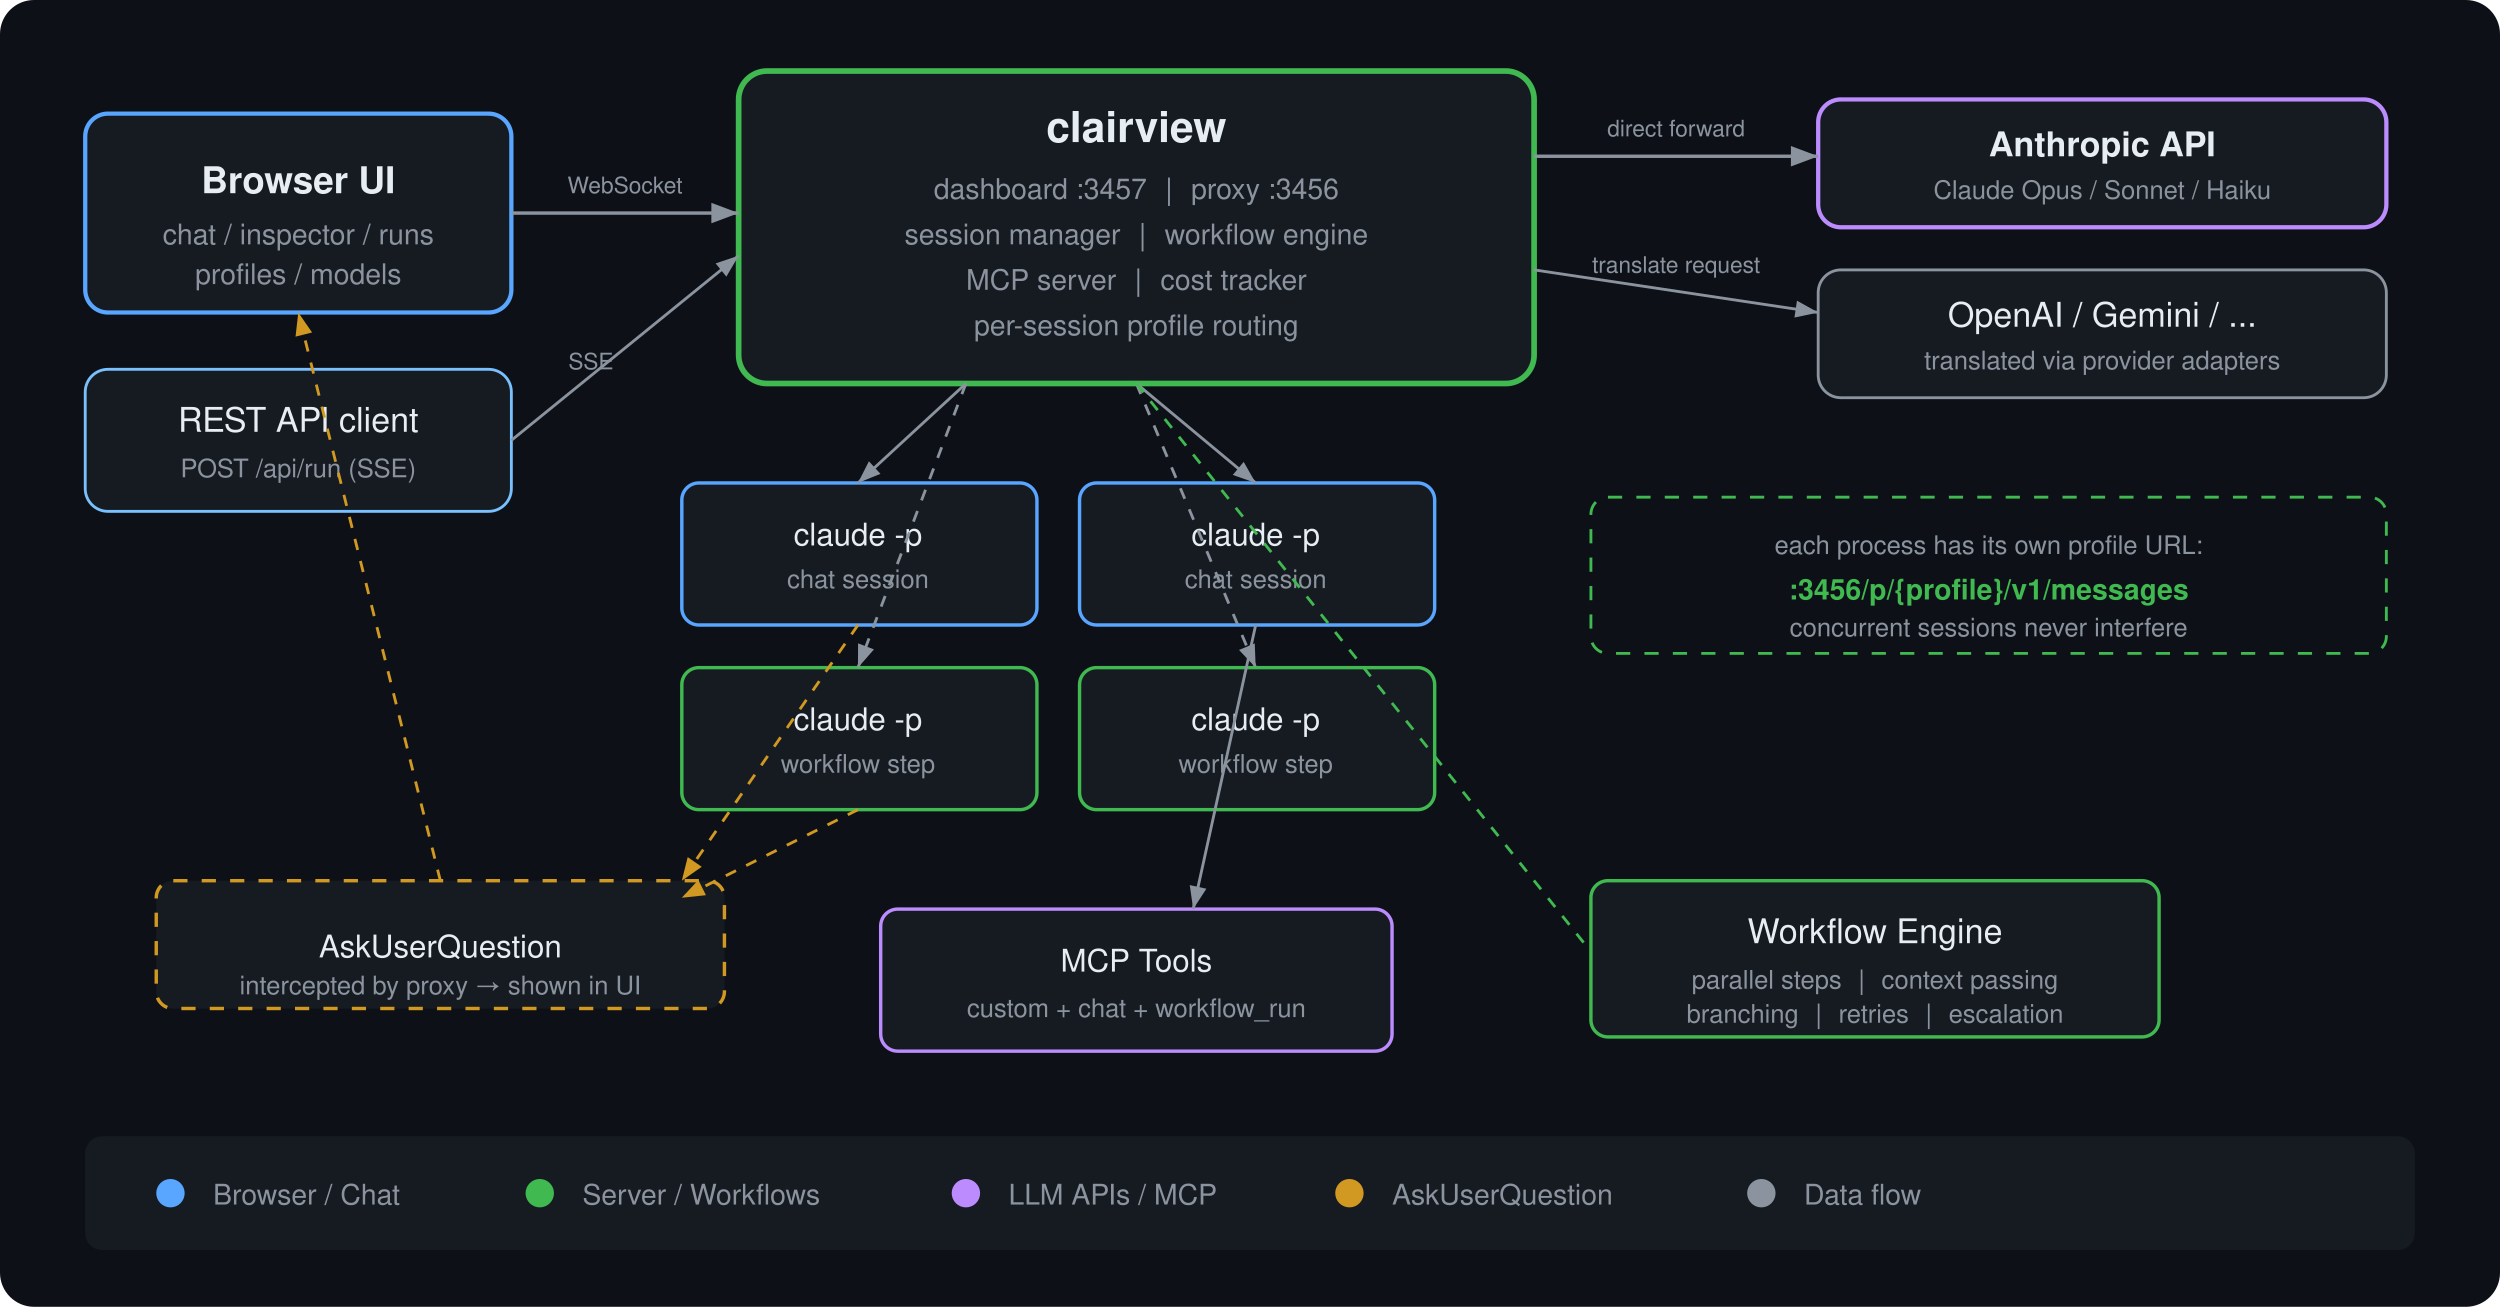
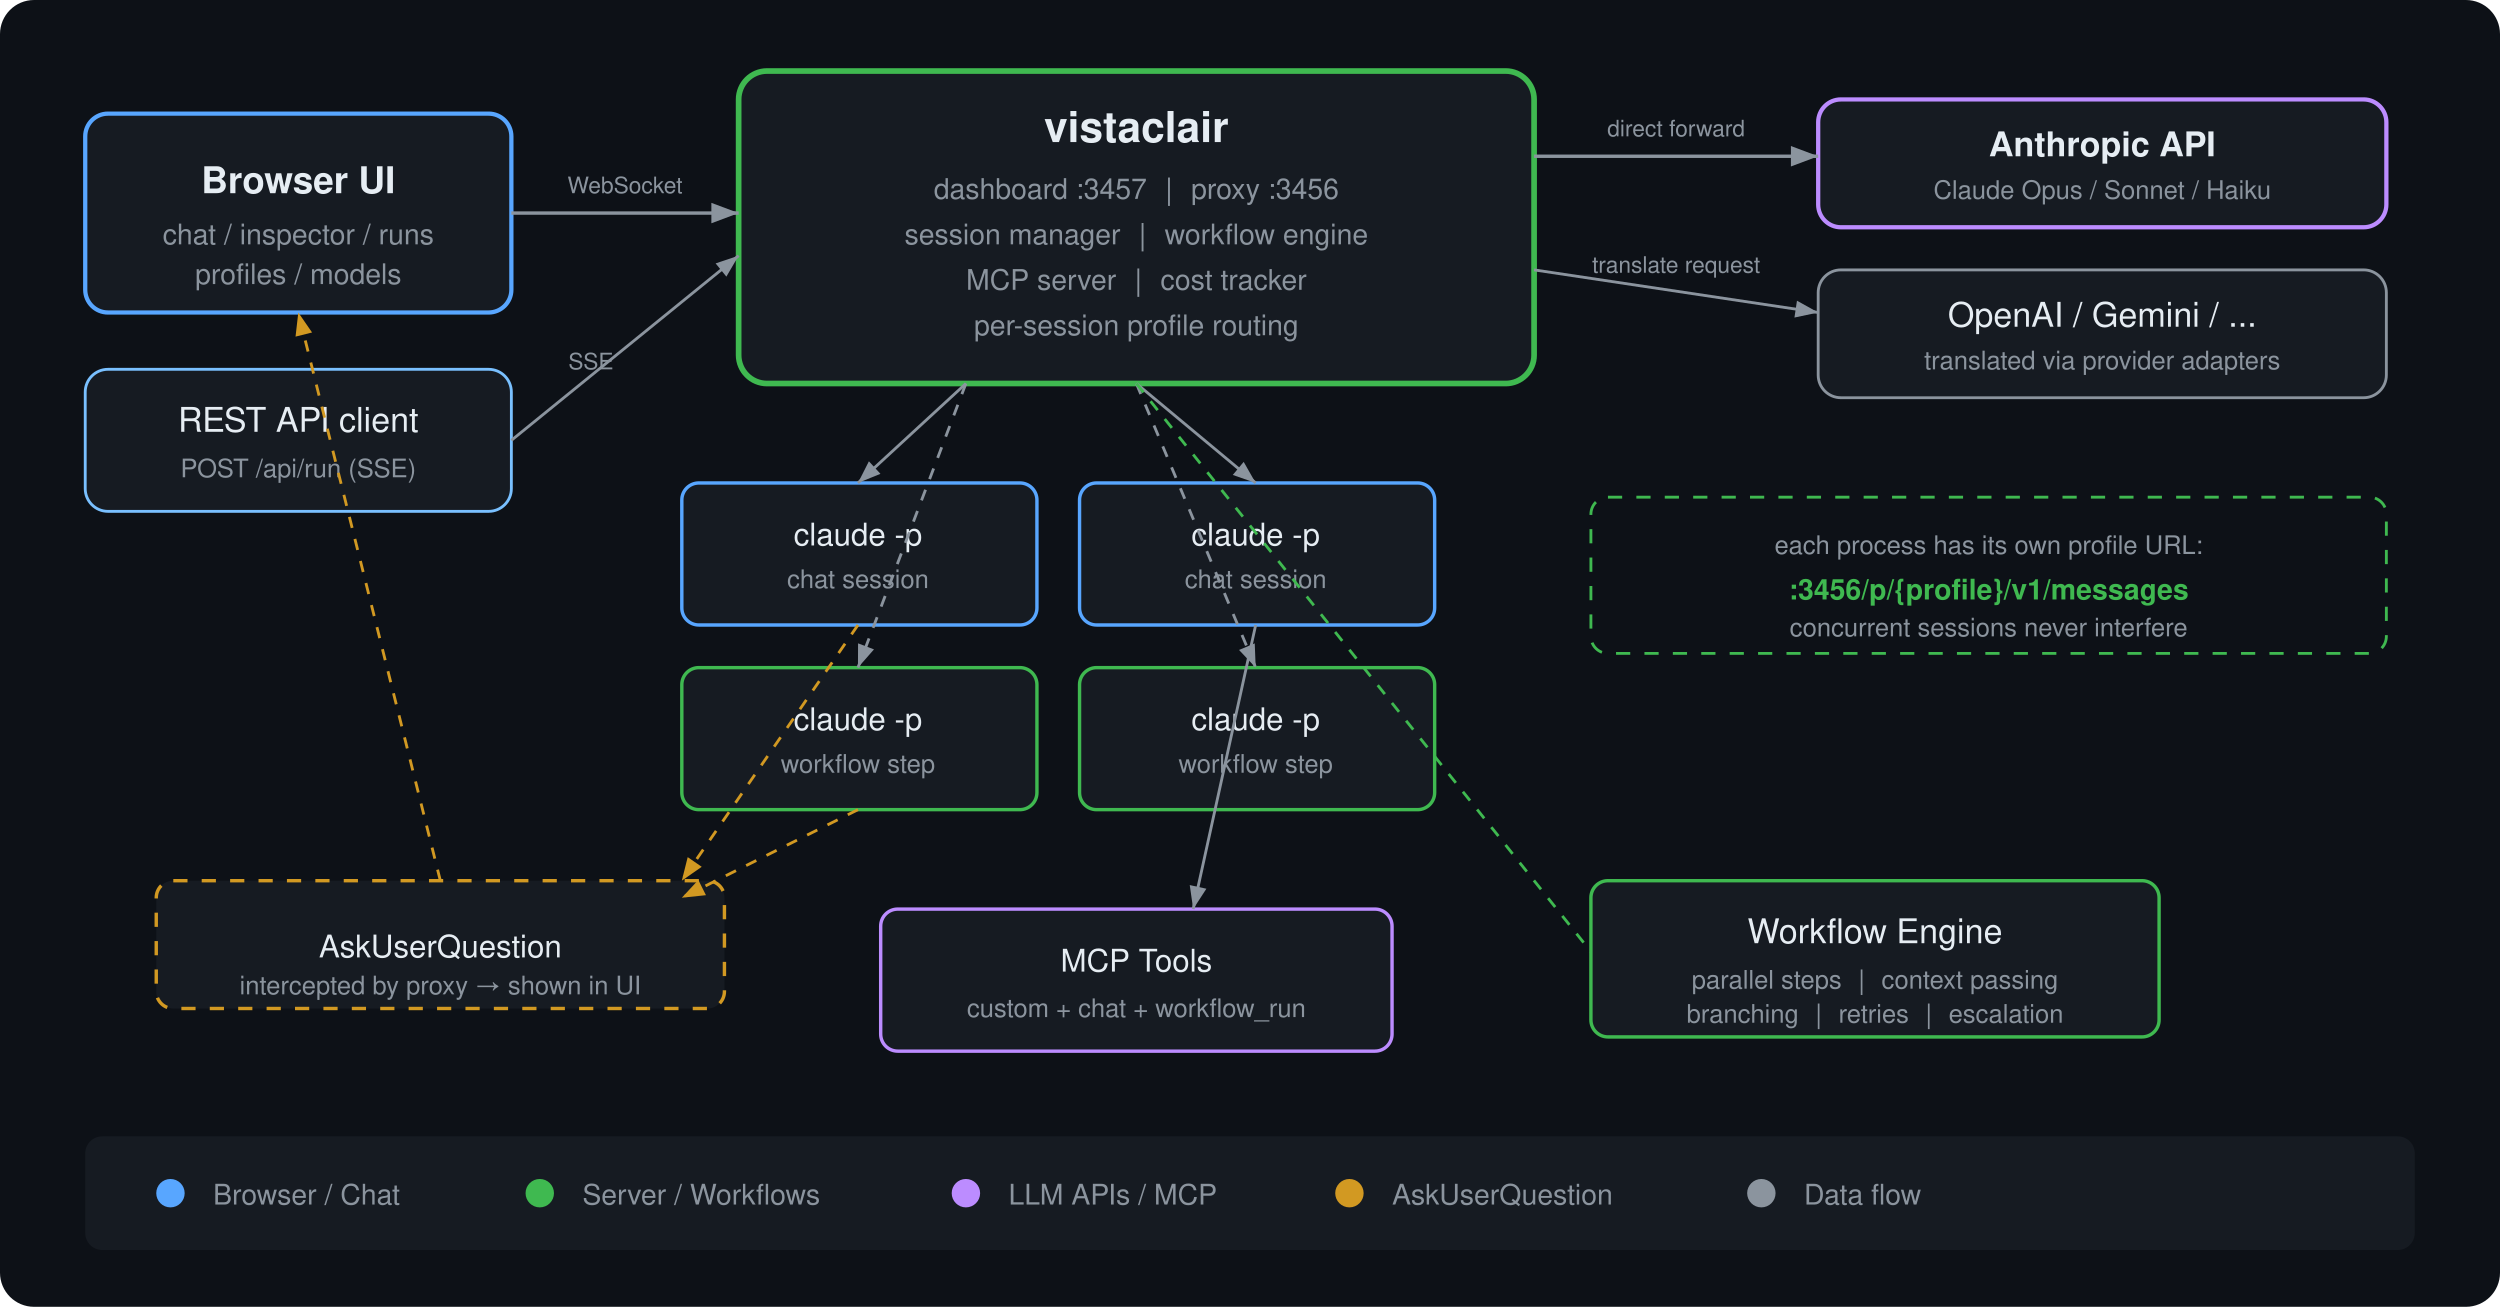
<svg xmlns="http://www.w3.org/2000/svg" viewBox="0 0 880 460" style="font-family:-apple-system,BlinkMacSystemFont,'Segoe UI',Helvetica,Arial,sans-serif">
  <defs>
    <marker id="a" markerWidth="8" markerHeight="6" refX="8" refY="3" orient="auto">
      <polygon points="0 0,8 3,0 6" fill="#8b949e" />
    </marker>
    <marker id="ag" markerWidth="8" markerHeight="6" refX="8" refY="3" orient="auto">
      <polygon points="0 0,8 3,0 6" fill="#3fb950" />
    </marker>
    <marker id="ay" markerWidth="8" markerHeight="6" refX="8" refY="3" orient="auto">
      <polygon points="0 0,8 3,0 6" fill="#d29922" />
    </marker>
    <marker id="ac" markerWidth="8" markerHeight="6" refX="8" refY="3" orient="auto">
      <polygon points="0 0,8 3,0 6" fill="#58a6ff" />
    </marker>
  </defs>
  <rect width="880" height="460" rx="12" fill="#0d1117" />
  <rect x="30" y="40" width="150" height="70" rx="8" fill="#161b22" stroke="#58a6ff" stroke-width="1.5" />
  <text x="105" y="68" text-anchor="middle" fill="#e6edf3" font-size="13" font-weight="600">Browser UI</text>
  <text x="105" y="86" text-anchor="middle" fill="#8b949e" font-size="10">chat / inspector / runs</text>
  <text x="105" y="100" text-anchor="middle" fill="#8b949e" font-size="10">profiles / models</text>
  <rect x="30" y="130" width="150" height="50" rx="8" fill="#161b22" stroke="#79c0ff" stroke-width="1" />
  <text x="105" y="152" text-anchor="middle" fill="#e6edf3" font-size="12">REST API client</text>
  <text x="105" y="168" text-anchor="middle" fill="#8b949e" font-size="9">POST /api/run (SSE)</text>
  <rect x="260" y="25" width="280" height="110" rx="10" fill="#161b22" stroke="#3fb950" stroke-width="2" />
-   <text x="400" y="50" text-anchor="middle" fill="#e6edf3" font-size="15" font-weight="700">clairview</text>
+   <text x="400" y="50" text-anchor="middle" fill="#e6edf3" font-size="15" font-weight="700">vistaclair</text>
  <text x="400" y="70" text-anchor="middle" fill="#8b949e" font-size="10">dashboard :3457  │  proxy :3456</text>
  <text x="400" y="86" text-anchor="middle" fill="#8b949e" font-size="10">session manager  │  workflow engine</text>
  <text x="400" y="102" text-anchor="middle" fill="#8b949e" font-size="10">MCP server  │  cost tracker</text>
  <text x="400" y="118" text-anchor="middle" fill="#8b949e" font-size="10">per-session profile routing</text>
  <rect x="640" y="35" width="200" height="45" rx="8" fill="#161b22" stroke="#bc8cff" stroke-width="1.5" />
  <text x="740" y="55" text-anchor="middle" fill="#e6edf3" font-size="12" font-weight="600">Anthropic API</text>
  <text x="740" y="70" text-anchor="middle" fill="#8b949e" font-size="9">Claude Opus / Sonnet / Haiku</text>
  <rect x="640" y="95" width="200" height="45" rx="8" fill="#161b22" stroke="#8b949e" stroke-width="1" />
  <text x="740" y="115" text-anchor="middle" fill="#e6edf3" font-size="12">OpenAI / Gemini / ...</text>
  <text x="740" y="130" text-anchor="middle" fill="#8b949e" font-size="9">translated via provider adapters</text>
  <line x1="180" y1="75" x2="260" y2="75" stroke="#8b949e" stroke-width="1.2" marker-end="url(#a)" />
  <text x="220" y="68" text-anchor="middle" fill="#8b949e" font-size="8">WebSocket</text>
  <line x1="180" y1="155" x2="260" y2="90" stroke="#8b949e" stroke-width="1" marker-end="url(#a)" />
  <text x="208" y="130" text-anchor="middle" fill="#8b949e" font-size="8">SSE</text>
  <line x1="540" y1="55" x2="640" y2="55" stroke="#8b949e" stroke-width="1.2" marker-end="url(#a)" />
  <text x="590" y="48" text-anchor="middle" fill="#8b949e" font-size="8">direct forward</text>
  <line x1="540" y1="95" x2="640" y2="110" stroke="#8b949e" stroke-width="1" marker-end="url(#a)" />
  <text x="590" y="96" text-anchor="middle" fill="#8b949e" font-size="8">translate request</text>
  <rect x="240" y="170" width="125" height="50" rx="6" fill="#161b22" stroke="#58a6ff" stroke-width="1.2" />
  <text x="302" y="192" text-anchor="middle" fill="#e6edf3" font-size="11" font-weight="500">claude -p</text>
  <text x="302" y="207" text-anchor="middle" fill="#8b949e" font-size="9">chat session</text>
  <rect x="380" y="170" width="125" height="50" rx="6" fill="#161b22" stroke="#58a6ff" stroke-width="1.2" />
  <text x="442" y="192" text-anchor="middle" fill="#e6edf3" font-size="11" font-weight="500">claude -p</text>
  <text x="442" y="207" text-anchor="middle" fill="#8b949e" font-size="9">chat session</text>
  <rect x="240" y="235" width="125" height="50" rx="6" fill="#161b22" stroke="#3fb950" stroke-width="1.2" />
  <text x="302" y="257" text-anchor="middle" fill="#e6edf3" font-size="11" font-weight="500">claude -p</text>
  <text x="302" y="272" text-anchor="middle" fill="#8b949e" font-size="9">workflow step</text>
  <rect x="380" y="235" width="125" height="50" rx="6" fill="#161b22" stroke="#3fb950" stroke-width="1.2" />
  <text x="442" y="257" text-anchor="middle" fill="#e6edf3" font-size="11" font-weight="500">claude -p</text>
  <text x="442" y="272" text-anchor="middle" fill="#8b949e" font-size="9">workflow step</text>
  <line x1="340" y1="135" x2="302" y2="170" stroke="#8b949e" stroke-width="1" marker-end="url(#a)" />
  <line x1="400" y1="135" x2="442" y2="170" stroke="#8b949e" stroke-width="1" marker-end="url(#a)" />
  <line x1="340" y1="135" x2="302" y2="235" stroke="#8b949e" stroke-width="1" stroke-dasharray="4" marker-end="url(#a)" />
  <line x1="400" y1="135" x2="442" y2="235" stroke="#8b949e" stroke-width="1" stroke-dasharray="4" marker-end="url(#a)" />
  <rect x="560" y="175" width="280" height="55" rx="6" fill="none" stroke="#3fb950" stroke-width="1" stroke-dasharray="5" />
  <text x="700" y="195" text-anchor="middle" fill="#8b949e" font-size="9">each process has its own profile URL:</text>
  <text x="700" y="211" text-anchor="middle" fill="#3fb950" font-size="10" font-weight="600">:3456/p/{profile}/v1/messages</text>
  <text x="700" y="224" text-anchor="middle" fill="#8b949e" font-size="9">concurrent sessions never interfere</text>
  <rect x="55" y="310" width="200" height="45" rx="6" fill="#161b22" stroke="#d29922" stroke-width="1.2" stroke-dasharray="5" />
  <text x="155" y="337" text-anchor="middle" fill="#e6edf3" font-size="11" font-weight="500">AskUserQuestion</text>
  <text x="155" y="350" text-anchor="middle" fill="#8b949e" font-size="9">intercepted by proxy → shown in UI</text>
  <line x1="302" y1="220" x2="240" y2="310" stroke="#d29922" stroke-width="1" stroke-dasharray="4" marker-end="url(#ay)" />
  <line x1="302" y1="285" x2="240" y2="316" stroke="#d29922" stroke-width="1" stroke-dasharray="4" marker-end="url(#ay)" />
  <line x1="155" y1="310" x2="105" y2="110" stroke="#d29922" stroke-width="1" stroke-dasharray="4" marker-end="url(#ay)" />
  <rect x="310" y="320" width="180" height="50" rx="6" fill="#161b22" stroke="#bc8cff" stroke-width="1.2" />
  <text x="400" y="342" text-anchor="middle" fill="#e6edf3" font-size="11" font-weight="500">MCP Tools</text>
  <text x="400" y="358" text-anchor="middle" fill="#8b949e" font-size="9">custom + chat + workflow_run</text>
  <line x1="442" y1="220" x2="420" y2="320" stroke="#8b949e" stroke-width="1" marker-end="url(#a)" />
  <rect x="560" y="310" width="200" height="55" rx="6" fill="#161b22" stroke="#3fb950" stroke-width="1.2" />
  <text x="660" y="332" text-anchor="middle" fill="#e6edf3" font-size="12" font-weight="500">Workflow Engine</text>
  <text x="660" y="348" text-anchor="middle" fill="#8b949e" font-size="9">parallel steps │ context passing</text>
  <text x="660" y="360" text-anchor="middle" fill="#8b949e" font-size="9">branching │ retries │ escalation</text>
  <line x1="400" y1="135" x2="560" y2="335" stroke="#3fb950" stroke-width="1" stroke-dasharray="4" />
  <rect x="30" y="400" width="820" height="40" rx="6" fill="#161b22" />
  <circle cx="60" cy="420" r="5" fill="#58a6ff" />
  <text x="75" y="424" fill="#8b949e" font-size="10">Browser / Chat</text>
  <circle cx="190" cy="420" r="5" fill="#3fb950" />
  <text x="205" y="424" fill="#8b949e" font-size="10">Server / Workflows</text>
  <circle cx="340" cy="420" r="5" fill="#bc8cff" />
  <text x="355" y="424" fill="#8b949e" font-size="10">LLM APIs / MCP</text>
  <circle cx="475" cy="420" r="5" fill="#d29922" />
  <text x="490" y="424" fill="#8b949e" font-size="10">AskUserQuestion</text>
  <circle cx="620" cy="420" r="5" fill="#8b949e" />
  <text x="635" y="424" fill="#8b949e" font-size="10">Data flow</text>
</svg>
